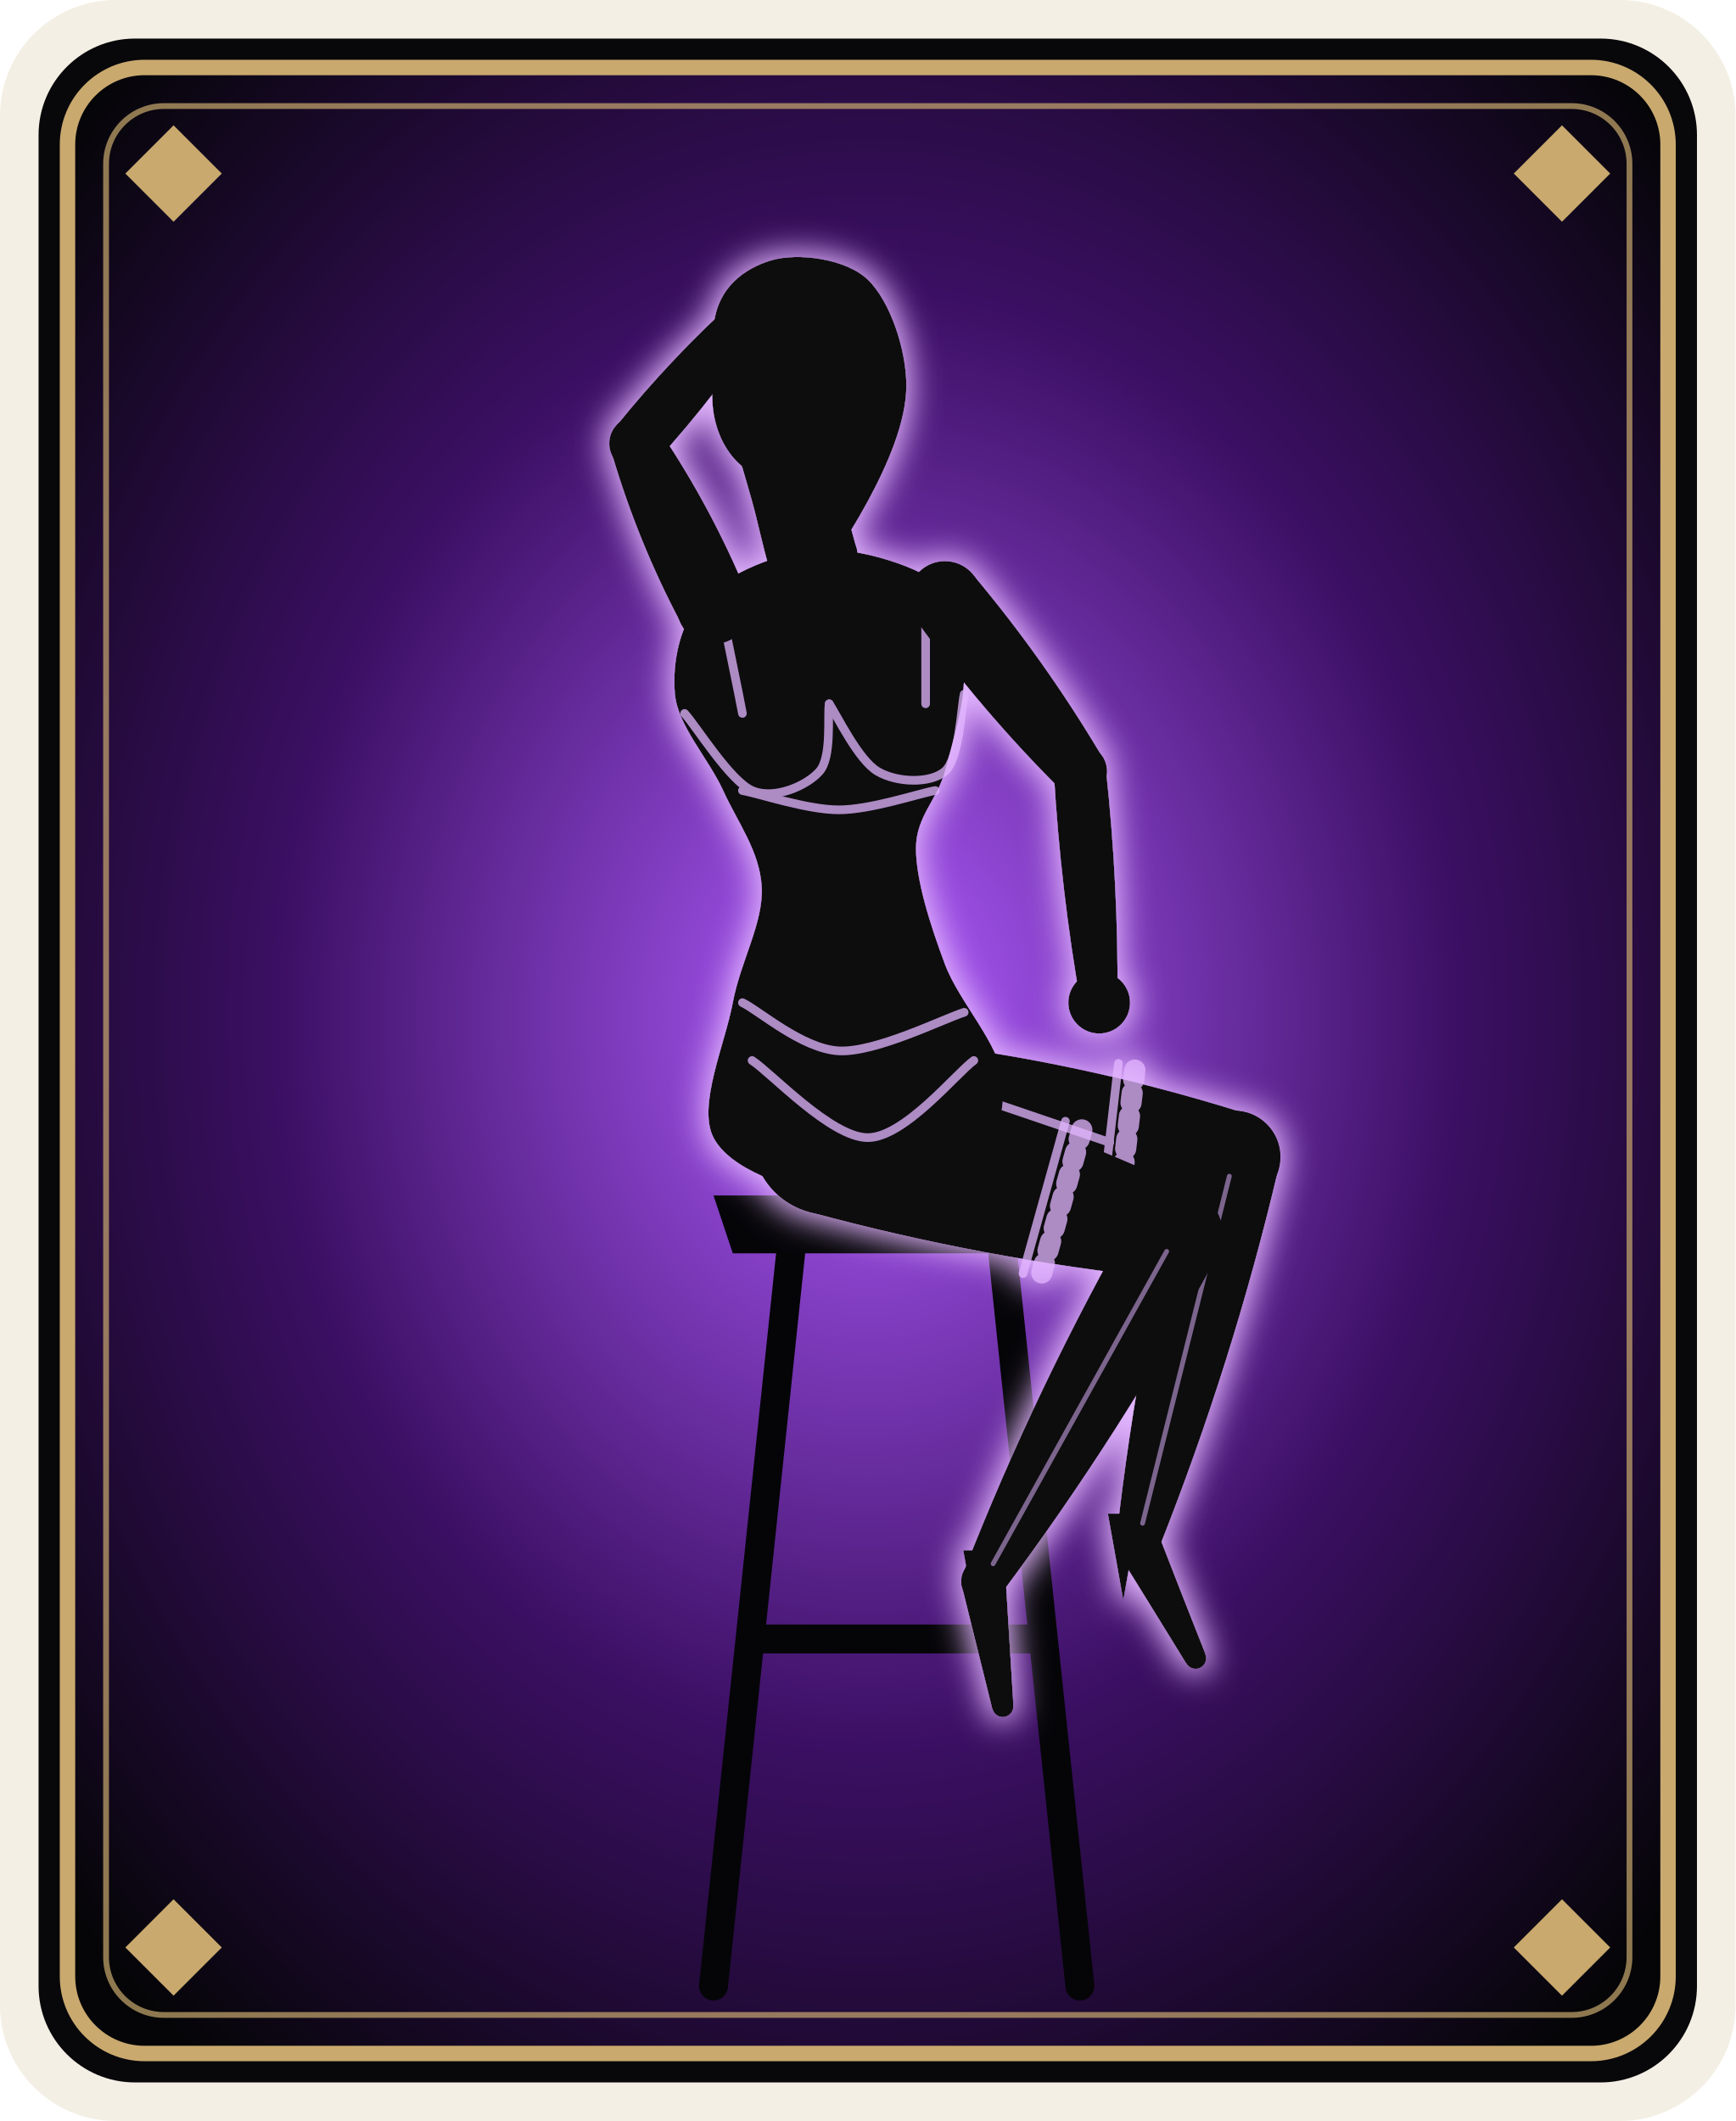
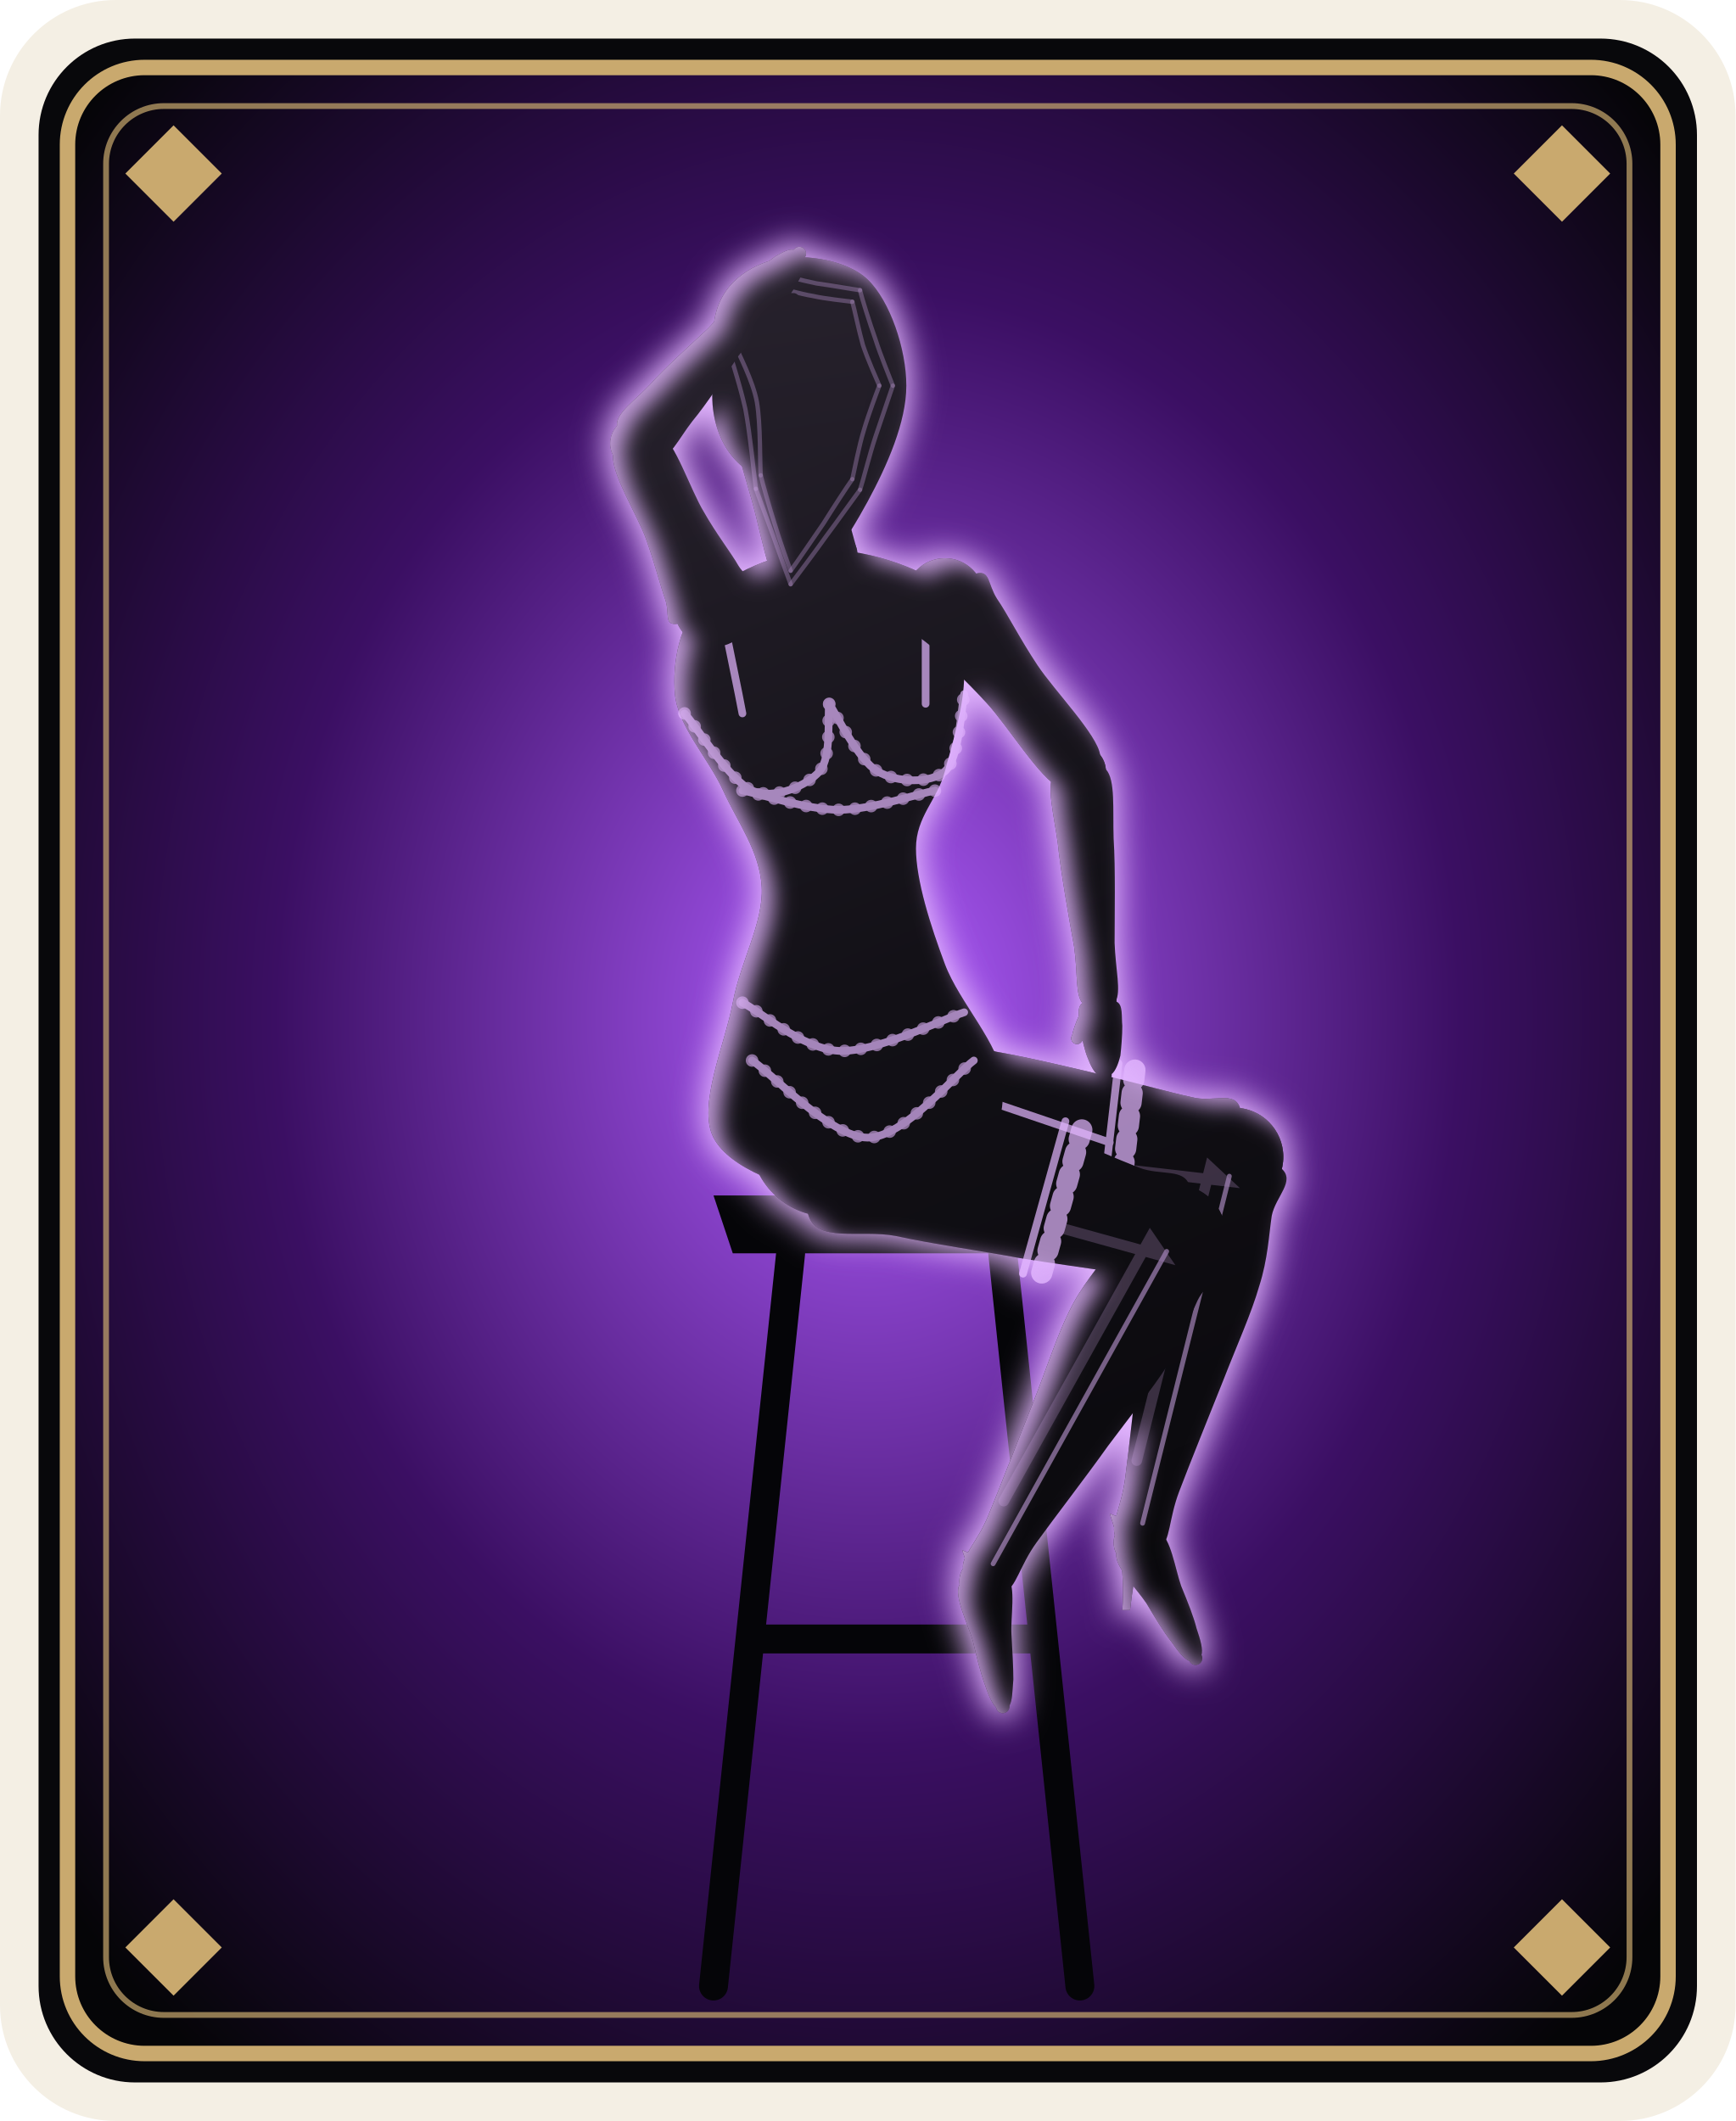
<svg xmlns="http://www.w3.org/2000/svg" viewBox="0 0 180 220" preserveAspectRatio="xMidYMid slice">
  <defs>
    <radialGradient id="bg2" cx="50%" cy="48%" r="62%">
      <stop offset="0" stop-color="#b05cff" />
      <stop offset=".55" stop-color="#3b0f63" />
      <stop offset="1" stop-color="#050507" />
    </radialGradient>
-     <filter id="rim2" x="-30%" y="-30%" width="160%" height="160%">
+     <linearGradient id="skin" gradientUnits="userSpaceOnUse" x1="55" y1="25" x2="130" y2="205">
+       <stop offset="0" stop-color="#2a2430" />
+       <stop offset=".45" stop-color="#121016" />
+       <stop offset="1" stop-color="#050507" />
+     </linearGradient>
+     <filter id="rim2" x="-30%" y="-30%" width="160%" height="160%" color-interpolation-filters="sRGB">
      <feMorphology in="SourceAlpha" operator="dilate" radius="0.5" result="grow" />
      <feGaussianBlur in="grow" stdDeviation="1.6" result="blur" />
-       <feFlood flood-color="#e3b6ff" />
-       <feComposite in2="blur" operator="in" result="rim" />
+       <feFlood flood-color="#e3b6ff" result="col" />
+       <feComposite in="col" in2="blur" operator="in" result="glow" />
+       <feGaussianBlur in="SourceAlpha" stdDeviation="1.1" result="soft" />
+       <feOffset in="soft" dx="1.3" dy="0.8" result="shift" />
+       <feComposite in="SourceAlpha" in2="shift" operator="out" result="edge" />
+       <feComposite in="col" in2="edge" operator="in" result="lit" />
+       <feComponentTransfer in="lit" result="litsoft">
+         <feFuncA type="linear" slope="0.8" />
+       </feComponentTransfer>
      <feMerge>
-         <feMergeNode in="rim" />
+         <feMergeNode in="glow" />
        <feMergeNode in="SourceGraphic" />
+         <feMergeNode in="litsoft" />
      </feMerge>
    </filter>
    <clipPath id="card2">
      <rect x="7" y="7" width="166" height="206" rx="8" />
    </clipPath>
    <clipPath id="top2">
      <rect x="0" y="0" width="180" height="110.0" />
    </clipPath>
-     <style>.lace { stroke-dasharray: 1 1.4; stroke-width: 2.2; } .seam { stroke-width: .5; opacity: .7; }</style>
+     <style>.lace { stroke-dasharray: 1 1.4; stroke-width: 2.2; } .seam { stroke-width: .5; opacity: .7; }
+       .scallop { stroke-dasharray: 0 1.7; stroke-width: 1.3; opacity: .8; } .sheen { stroke-width: 1.1; opacity: .3; }
+       .strand { stroke-width: .45; opacity: .4; }</style>
  </defs>
  <rect width="180" height="220" rx="12" fill="#f4efe4" />
  <rect x="4" y="4" width="172" height="212" rx="10" fill="#08080b" />
  <g clip-path="url(#card2)">
    <rect width="180" height="220" fill="url(#bg2)" />
    <rect width="180" height="220" fill="#b05cff" opacity="0">
      <animate attributeName="opacity" values="0;.18;0" dur="2.8s" repeatCount="indefinite" />
    </rect>
    <path d="M74,124 L112,124 L110,130 L76,130 Z" fill="#050508" />
    <path d="M82,130 L74,206 M104,130 L112,206 M78,170 L108,170" stroke="#050508" stroke-width="3" stroke-linecap="round" />
    <g filter="url(#rim2)">
      <g>
        <g>
-           <g fill="#0a0a0e">
-             <path d="M93.1,123.9 Q110.1,125.9 127.4,124.7 L128.6,115.3 Q111.9,110.1 94.9,108.1 Z" />
-             <circle cx="94.0" cy="116.0" r="8.0" />
-             <circle cx="128.0" cy="120.0" r="4.8" />
-             <path d="M123.4,118.8 Q118.1,138.8 115.8,159.4 L120.2,160.6 Q127.9,141.2 132.6,121.2 Z" />
-             <circle cx="128.0" cy="120.0" r="4.8" />
-             <circle cx="118.0" cy="160.0" r="2.3" />
-             <path d="M115.9,161.0 Q119.5,166.8 123.0,172.5 L125.0,171.5 Q122.5,165.2 120.1,159.0 Z" />
-             <circle cx="118.0" cy="160.0" r="2.3" />
-             <circle cx="124.0" cy="172.0" r="1.1" />
-             <path d="M114.9,157.0 L116.5,166.0 L118.1,157.0 Z" />
+           <g fill="url(#skin)">
+             <path d="M93.0,124.2 C94.1,127.0 98.1,124.8 101.6,124.9 C105.0,125.1 110.2,125.1 113.6,125.1 C117.1,125.1 119.9,125.0 122.2,125.0 C124.5,125.0 126.3,126.7 127.4,125.1 C128.5,123.4 129.2,116.8 128.6,114.9 C128.0,113.1 125.8,114.4 123.6,113.8 C121.3,113.3 118.5,112.5 115.2,111.7 C111.8,110.9 106.8,109.7 103.4,109.1 C100.1,108.4 96.7,105.3 95.0,107.8 C93.2,110.3 91.9,121.3 93.0,124.2 Z" />
+             <circle cx="94.0" cy="116.0" r="8.2" />
+             <circle cx="128.0" cy="120.0" r="5.1" />
+             <path d="M123.1,118.8 C121.2,119.1 122.3,121.5 121.7,123.5 C121.0,125.5 120.0,127.7 119.4,130.6 C118.8,133.5 118.6,137.1 118.1,140.9 C117.7,144.7 117.1,150.2 116.7,153.3 C116.3,156.4 115.1,158.2 115.7,159.4 C116.3,160.6 119.2,161.4 120.3,160.6 C121.4,159.8 121.2,157.6 122.3,154.7 C123.4,151.8 125.5,146.6 126.9,143.1 C128.3,139.5 129.8,136.2 130.6,133.4 C131.5,130.6 131.6,128.1 131.9,126.1 C132.3,124.1 134.4,122.5 132.9,121.2 C131.5,120.0 124.9,118.4 123.1,118.8 Z" />
+             <circle cx="128.0" cy="120.0" r="5.1" />
+             <circle cx="118.0" cy="160.0" r="2.4" />
+             <path d="M115.8,161.1 C115.5,162.4 117.9,164.8 118.9,166.3 C119.8,167.8 120.7,169.3 121.5,170.3 C122.2,171.3 122.8,172.1 123.4,172.3 C123.9,172.5 124.5,172.3 124.6,171.7 C124.8,171.1 124.5,170.1 124.1,168.9 C123.8,167.7 123.2,166.2 122.5,164.5 C121.9,162.8 121.4,159.4 120.2,158.9 C119.1,158.3 116.0,159.9 115.8,161.1 Z" />
+             <circle cx="118.0" cy="160.0" r="2.5" />
+             <circle cx="124.0" cy="172.0" r="0.7" />
+             <path d="M115.1,157.0 Q116.8,162.0 116.4,167.0 L117.2,167.0 Q117.9,161.0 119.2,158.6 Z" />
          </g>
-           <g fill="none" stroke="#e3b6ff" stroke-width="0.9" stroke-linecap="round" opacity="0.75">
+           <g fill="none" stroke="#e3b6ff" stroke-width="0.8" stroke-linecap="round" opacity="0.7">
            <path d="M116.0,110.3 L114.1,126.7" />
            <path class="lace" d="M117.7,111.0 L115.9,126.4" />
            <path d="M96.0,112.0 L115.1,118.5" />
            <path class="seam" d="M127.5,122.0 L118.5,158.0" />
+             <path class="sheen" d="M117.5,121.4 L127.0,122.5 L125.5,121.1 L117.9,151.5" />
          </g>
          <animateTransform attributeName="transform" type="rotate" values="0.00 94.0 116.0;5.00 94.0 116.0;8.66 94.0 116.0;10.00 94.0 116.0;8.66 94.0 116.0;5.00 94.0 116.0;0.00 94.0 116.0;-5.00 94.0 116.0;-8.66 94.0 116.0;-10.00 94.0 116.0;-8.66 94.0 116.0;-5.00 94.0 116.0;-0.00 94.0 116.0" dur="2.8s" repeatCount="indefinite" />
        </g>
        <g>
-           <g fill="#0a0a0e">
-             <path d="M83.9,125.7 Q101.9,130.6 120.7,132.6 L123.3,123.4 Q106.1,115.4 88.1,110.3 Z" />
-             <circle cx="86.0" cy="118.0" r="8.0" />
-             <circle cx="122.0" cy="128.0" r="4.8" />
-             <path d="M117.8,125.7 Q107.6,143.5 100.0,162.9 L104.0,165.1 Q116.4,148.5 126.2,130.3 Z" />
-             <circle cx="122.0" cy="128.0" r="4.8" />
-             <circle cx="102.0" cy="164.0" r="2.3" />
-             <path d="M99.7,164.3 Q101.3,170.8 102.9,177.2 L105.1,176.8 Q104.7,170.2 104.3,163.7 Z" />
-             <circle cx="102.0" cy="164.0" r="2.3" />
-             <circle cx="104.0" cy="177.0" r="1.1" />
-             <path d="M99.9,160.8 L101.5,169.8 L103.1,160.8 Z" />
+           <g fill="url(#skin)">
+             <path d="M83.8,125.9 C84.6,129.0 89.2,127.5 92.9,128.2 C96.5,129.0 102.1,129.8 105.8,130.5 C109.5,131.1 112.6,131.5 115.1,131.9 C117.6,132.3 119.3,134.4 120.6,132.9 C122.0,131.4 123.8,125.1 123.4,123.1 C122.9,121.1 120.4,122.0 118.1,121.1 C115.8,120.2 112.9,118.9 109.4,117.5 C105.9,116.2 100.7,114.0 97.1,112.8 C93.6,111.5 90.4,107.9 88.2,110.1 C86.0,112.2 83.0,122.9 83.8,125.9 Z" />
+             <circle cx="86.0" cy="118.0" r="8.2" />
+             <circle cx="122.0" cy="128.0" r="5.1" />
+             <path d="M117.5,125.5 C115.6,125.4 116.1,128.0 115.0,129.7 C113.9,131.5 112.2,133.3 110.9,136.0 C109.6,138.6 108.5,142.1 107.1,145.6 C105.7,149.1 103.7,154.3 102.5,157.2 C101.3,160.1 99.6,161.5 99.9,162.8 C100.2,164.2 102.8,165.6 104.1,165.2 C105.4,164.7 105.7,162.5 107.5,160.0 C109.3,157.5 112.7,153.1 114.9,150.0 C117.2,146.9 119.5,144.1 121.1,141.6 C122.6,139.1 123.3,136.8 124.2,134.9 C125.1,133.0 127.6,132.0 126.5,130.5 C125.3,128.9 119.5,125.6 117.5,125.5 Z" />
+             <circle cx="122.0" cy="128.0" r="5.1" />
+             <circle cx="102.0" cy="164.0" r="2.4" />
+             <path d="M99.5,164.4 C98.9,165.5 100.4,168.5 100.9,170.2 C101.3,171.9 101.7,173.5 102.1,174.6 C102.5,175.8 102.9,176.7 103.3,177.1 C103.7,177.5 104.4,177.4 104.7,176.9 C105.0,176.4 105.0,175.4 105.1,174.2 C105.1,172.9 105.0,171.3 104.9,169.5 C104.8,167.8 105.4,164.5 104.5,163.6 C103.6,162.8 100.1,163.3 99.5,164.4 Z" />
+             <circle cx="102.0" cy="164.0" r="2.5" />
+             <circle cx="104.0" cy="177.0" r="0.7" />
+             <path d="M99.8,160.8 Q101.5,165.8 101.3,170.8 L102.1,170.8 Q102.6,164.8 103.9,162.4 Z" />
          </g>
-           <g fill="none" stroke="#e3b6ff" stroke-width="0.9" stroke-linecap="round" opacity="0.75">
+           <g fill="none" stroke="#e3b6ff" stroke-width="0.8" stroke-linecap="round" opacity="0.7">
            <path d="M110.5,116.3 L106.1,132.1" />
            <path class="lace" d="M112.2,117.2 L108.0,132.2" />
            <path class="seam" d="M121.0,129.8 L103.0,162.2" />
+             <path class="sheen" d="M110.5,127.5 L120.6,130.3 L119.3,128.4 L104.1,155.7" />
          </g>
          <animateTransform attributeName="transform" type="rotate" values="0.00 86.0 118.0;-1.50 86.0 118.0;-2.60 86.0 118.0;-3.00 86.0 118.0;-2.60 86.0 118.0;-1.50 86.0 118.0;-0.00 86.0 118.0;1.50 86.0 118.0;2.60 86.0 118.0;3.00 86.0 118.0;2.60 86.0 118.0;1.50 86.0 118.0;0.00 86.0 118.0" dur="2.8s" repeatCount="indefinite" />
        </g>
        <g>
-           <g fill="#0a0a0e">
+           <g fill="url(#skin)">
            <path d="M73.0,62.0 C75.5,59.5 80.8,57.2 85.0,57.0 C89.2,56.8 95.5,58.8 98.0,61.0 C100.5,63.2 100.0,66.8 100.0,70.0 C100.0,73.2 98.8,77.0 98.0,80.0 C97.2,83.0 95.0,84.7 95.0,88.0 C95.0,91.3 96.5,96.0 98.0,100.0 C99.5,104.0 103.7,108.3 104.0,112.0 C104.3,115.7 103.0,120.0 100.0,122.0 C97.0,124.0 90.3,124.7 86.0,124.0 C81.7,123.3 75.7,121.3 74.0,118.0 C72.3,114.7 75.2,108.3 76.0,104.0 C76.8,99.7 79.2,95.7 79.0,92.0 C78.8,88.3 76.5,85.3 75.0,82.0 C73.5,78.7 70.3,75.3 70.0,72.0 C69.7,68.7 70.5,64.5 73.0,62.0 Z" />
          </g>
-           <g fill="none" stroke="#e3b6ff" stroke-width="0.9" stroke-linecap="round" opacity="0.75">
+           <g fill="none" stroke="#e3b6ff" stroke-width="0.8" stroke-linecap="round" opacity="0.7">
            <path d="M71.0,74.0 C72.2,75.3 75.7,81.0 78.0,82.0 C80.3,83.0 83.7,81.5 85.0,80.0 C86.3,78.5 85.8,74.2 86.0,73.0" />
            <path d="M86.0,73.0 C86.8,74.2 89.0,78.8 91.0,80.0 C93.0,81.2 96.5,81.3 98.0,80.0 C99.5,78.7 99.7,73.3 100.0,72.0" />
            <path d="M77.0,82.0 C78.7,82.3 83.7,84.0 87.0,84.0 C90.3,84.0 95.3,82.3 97.0,82.0" />
            <path d="M77.0,74.0 C76.7,72.3 75.3,65.7 75.0,64.0" />
            <path d="M96.0,73.0 C96.0,71.3 96.0,64.7 96.0,63.0" />
            <path d="M77.0,104.0 C78.7,104.8 83.2,108.8 87.0,109.0 C90.8,109.2 97.8,105.7 100.0,105.0" />
            <path d="M78.0,110.0 C80.0,111.3 86.2,118.0 90.0,118.0 C93.8,118.0 99.2,111.3 101.0,110.0" />
+             <path class="scallop" d="M71.0,74.0 C72.2,75.3 75.7,81.0 78.0,82.0 C80.3,83.0 83.7,81.5 85.0,80.0 C86.3,78.5 85.8,74.2 86.0,73.0" />
+             <path class="scallop" d="M86.0,73.0 C86.8,74.2 89.0,78.8 91.0,80.0 C93.0,81.2 96.5,81.3 98.0,80.0 C99.5,78.7 99.7,73.3 100.0,72.0" />
+             <path class="scallop" d="M77.0,82.0 C78.7,82.3 83.7,84.0 87.0,84.0 C90.3,84.0 95.3,82.3 97.0,82.0" />
+             <path class="scallop" d="M77.0,104.0 C78.7,104.8 83.2,108.8 87.0,109.0 C90.8,109.2 97.8,105.7 100.0,105.0" />
+             <path class="scallop" d="M78.0,110.0 C80.0,111.3 86.2,118.0 90.0,118.0 C93.8,118.0 99.2,111.3 101.0,110.0" />
          </g>
          <g>
-             <g fill="#0a0a0e">
+             <g fill="url(#skin)">
              <path d="M74.0,34.0 C74.3,29.8 77.3,27.8 80.0,27.0 C82.7,26.2 87.7,26.8 90.0,29.0 C92.3,31.2 94.0,36.2 94.0,40.0 C94.0,43.8 92.0,48.3 90.0,52.0 C88.0,55.7 84.0,62.0 82.0,62.0 C80.0,62.0 79.3,56.7 78.0,52.0 C76.7,47.3 73.7,38.2 74.0,34.0 Z" />
              <ellipse cx="82" cy="40" rx="8" ry="10" transform="rotate(14 82 40)" />
              <path d="M79.6,49.8 Q80.3,54.3 81.1,58.9 L88.9,57.1 Q87.7,52.7 86.4,48.2 Z" />
              <circle cx="83.0" cy="49.0" r="3.5" />
              <circle cx="85.0" cy="58.0" r="4.0" />
            </g>
+             <g fill="none" stroke="#e3b6ff" stroke-width="0.8" stroke-linecap="round" opacity="0.7">
+               <path class="strand" d="M75.1,34.8 C75.5,34.3 76.8,32.8 77.7,31.7 C78.5,30.7 79.8,28.9 80.2,28.4" />
+               <path class="strand" d="M76.2,35.7 C76.6,35.2 77.6,34.0 78.3,33.0 C79.0,32.0 80.1,30.3 80.4,29.8" />
+               <path class="strand" d="M80.2,28.4 C81.0,28.5 83.2,29.1 84.7,29.4 C86.2,29.6 88.4,30.0 89.2,30.1" />
+               <path class="strand" d="M80.4,29.8 C81.1,29.9 83.0,30.5 84.3,30.7 C85.6,31.0 87.7,31.2 88.4,31.3" />
+               <path class="strand" d="M89.2,30.1 C89.4,31.0 90.2,33.5 90.8,35.2 C91.3,36.8 92.3,39.2 92.6,40.0" />
+               <path class="strand" d="M88.4,31.3 C88.6,32.0 89.1,34.4 89.5,35.8 C90.0,37.3 90.9,39.3 91.2,40.0" />
+               <path class="strand" d="M92.6,40.0 C92.3,40.9 91.4,43.5 90.8,45.3 C90.2,47.1 89.5,49.9 89.2,50.8" />
+               <path class="strand" d="M91.2,40.0 C90.9,40.8 90.1,42.9 89.6,44.6 C89.1,46.2 88.6,48.8 88.4,49.7" />
+               <path class="strand" d="M89.2,50.8 C88.6,51.6 86.9,54.0 85.7,55.6 C84.5,57.3 82.6,59.8 82.0,60.6" />
+               <path class="strand" d="M88.4,49.7 C87.9,50.4 86.4,52.7 85.4,54.3 C84.3,55.9 82.6,58.4 82.0,59.2" />
+               <path class="strand" d="M82.0,60.6 C81.7,59.8 80.8,57.3 80.2,55.6 C79.6,54.0 78.7,51.5 78.4,50.7" />
+               <path class="strand" d="M82.0,59.2 C81.7,58.4 80.8,55.9 80.3,54.2 C79.8,52.6 79.1,50.2 78.9,49.3" />
+               <path class="strand" d="M78.4,50.7 C78.2,49.3 77.8,45.0 77.3,42.4 C76.7,39.7 75.5,36.1 75.1,34.8" />
+               <path class="strand" d="M78.9,49.3 C78.8,48.1 78.9,44.0 78.5,41.7 C78.1,39.5 76.6,36.7 76.2,35.7" />
+             </g>
            <animateTransform attributeName="transform" type="rotate" values="9.00 85.0 58.0;7.79 85.0 58.0;4.50 85.0 58.0;0.00 85.0 58.0;-4.50 85.0 58.0;-7.79 85.0 58.0;-9.00 85.0 58.0;-7.79 85.0 58.0;-4.50 85.0 58.0;-0.00 85.0 58.0;4.50 85.0 58.0;7.79 85.0 58.0;9.00 85.0 58.0" dur="2.8s" repeatCount="indefinite" />
          </g>
          <g>
-             <g fill="#0a0a0e">
-               <path d="M95.0,64.3 Q101.7,73.6 109.8,81.7 L114.2,78.3 Q108.3,68.4 101.0,59.7 Z" />
-               <circle cx="98.0" cy="62.0" r="3.8" />
-               <circle cx="112.0" cy="80.0" r="2.8" />
+             <g fill="url(#skin)">
+               <path d="M94.8,64.5 C94.0,65.8 95.5,65.9 96.8,67.3 C98.1,68.7 100.2,70.6 102.4,73.0 C104.6,75.4 107.9,80.8 109.9,81.7 C111.8,82.5 114.5,80.5 114.1,78.3 C113.8,76.2 109.4,71.7 107.6,69.0 C105.8,66.3 104.5,63.7 103.4,62.1 C102.4,60.5 102.7,59.1 101.2,59.5 C99.8,59.9 95.5,63.2 94.8,64.5 Z" />
+               <circle cx="98.0" cy="62.0" r="4.1" />
+               <circle cx="112.0" cy="80.0" r="2.7" />
            </g>
            <g>
-               <g fill="#0a0a0e">
-                 <path d="M109.3,80.2 Q110.0,92.3 112.1,104.2 L115.9,103.8 Q116.0,91.7 114.7,79.8 Z" />
-                 <circle cx="112.0" cy="80.0" r="2.8" />
-                 <circle cx="114.0" cy="104.0" r="1.9" />
-                 <circle cx="114" cy="104" r="3.2" />
+               <g fill="url(#skin)">
+                 <path d="M109.3,80.2 C108.5,81.5 109.3,84.5 109.7,87.4 C110.0,90.4 110.9,95.4 111.4,98.2 C111.8,101.0 111.5,103.2 112.3,104.1 C113.0,105.1 115.2,104.9 115.7,103.9 C116.3,102.8 115.7,100.6 115.6,97.8 C115.6,95.0 115.7,90.0 115.5,87.0 C115.4,83.9 115.7,80.9 114.7,79.8 C113.7,78.7 110.1,78.9 109.3,80.2 Z" />
+                 <circle cx="112.0" cy="80.0" r="2.7" />
+                 <circle cx="114.0" cy="104.0" r="1.8" />
+                 <path d="M112.2,104.1 C111.6,104.6 112.0,105.9 112.1,106.8 C112.2,107.7 112.5,109.0 112.8,109.7 C113.1,110.5 113.5,111.3 113.9,111.5 C114.3,111.8 114.9,111.8 115.3,111.4 C115.7,111.1 116.0,110.3 116.2,109.5 C116.3,108.6 116.4,107.4 116.4,106.4 C116.3,105.5 116.5,104.2 115.8,103.9 C115.1,103.5 112.8,103.7 112.2,104.1 Z" />
+                 <circle cx="114.0" cy="104.0" r="1.8" />
+                 <circle cx="114.6" cy="111.5" r="0.7" />
+                 <path d="M113.1,103.4 C112.4,103.9 111.3,106.6 111.2,107.4 C111.0,108.2 111.6,108.5 112.2,108.0 C112.8,107.6 114.8,105.3 114.9,104.6 C115.1,103.8 113.7,103.0 113.1,103.4 Z" />
+                 <circle cx="114.0" cy="104.0" r="1.1" />
+                 <circle cx="111.7" cy="107.7" r="0.6" />
              </g>
              <animateTransform attributeName="transform" type="rotate" values="2.87 112.0 80.0;3.88 112.0 80.0;3.85 112.0 80.0;2.79 112.0 80.0;0.98 112.0 80.0;-1.09 112.0 80.0;-2.87 112.0 80.0;-3.88 112.0 80.0;-3.85 112.0 80.0;-2.79 112.0 80.0;-0.98 112.0 80.0;1.09 112.0 80.0;2.87 112.0 80.0" dur="2.8s" repeatCount="indefinite" />
            </g>
            <animateTransform attributeName="transform" type="rotate" values="0.00 98.0 62.0;2.00 98.0 62.0;3.46 98.0 62.0;4.00 98.0 62.0;3.46 98.0 62.0;2.00 98.0 62.0;0.00 98.0 62.0;-2.00 98.0 62.0;-3.46 98.0 62.0;-4.00 98.0 62.0;-3.46 98.0 62.0;-2.00 98.0 62.0;-0.00 98.0 62.0" dur="2.8s" repeatCount="indefinite" />
          </g>
          <g>
-             <g fill="#0a0a0e">
-               <path d="M77.4,61.4 Q73.8,52.7 68.5,44.8 L63.5,47.2 Q66.2,56.3 70.6,64.6 Z" />
-               <circle cx="74.0" cy="63.0" r="3.8" />
-               <circle cx="66.0" cy="46.0" r="2.8" />
+             <g fill="url(#skin)">
+               <path d="M77.7,61.3 C78.8,60.2 77.4,60.0 76.6,58.7 C75.8,57.3 74.3,55.4 73.0,53.1 C71.6,50.8 70.0,45.8 68.4,44.9 C66.9,43.9 63.8,45.3 63.6,47.1 C63.3,49.0 66.1,53.4 67.0,55.9 C67.9,58.4 68.5,60.8 69.0,62.2 C69.5,63.7 68.8,64.9 70.3,64.7 C71.7,64.6 76.7,62.3 77.7,61.3 Z" />
+               <circle cx="74.0" cy="63.0" r="4.1" />
+               <circle cx="66.0" cy="46.0" r="2.7" />
            </g>
            <g>
-               <g fill="#0a0a0e">
-                 <path d="M68.1,47.8 Q74.3,41.0 79.4,33.2 L76.6,30.8 Q69.7,37.0 63.9,44.2 Z" />
-                 <circle cx="66.0" cy="46.0" r="2.8" />
-                 <circle cx="78.0" cy="32.0" r="1.9" />
-                 <circle cx="78" cy="32" r="3.2" />
+               <g fill="url(#skin)">
+                 <path d="M68.0,47.8 C69.4,47.7 70.4,45.5 71.8,43.7 C73.3,41.9 75.4,38.7 76.6,36.9 C77.9,35.1 79.3,34.1 79.3,33.1 C79.3,32.1 77.7,30.7 76.7,30.9 C75.7,31.0 74.9,32.6 73.4,34.1 C71.8,35.6 68.9,38.2 67.4,39.9 C65.8,41.6 63.8,42.9 64.0,44.2 C64.1,45.6 66.7,47.8 68.0,47.8 Z" />
+                 <circle cx="66.0" cy="46.0" r="2.7" />
+                 <circle cx="78.0" cy="32.0" r="1.8" />
+                 <path d="M79.4,33.2 C80.2,33.3 80.7,32.1 81.3,31.4 C81.9,30.7 82.6,29.6 83.0,28.8 C83.3,28.1 83.5,27.3 83.4,26.8 C83.3,26.3 82.9,25.9 82.3,25.9 C81.8,25.8 81.1,26.2 80.4,26.6 C79.7,27.1 78.7,27.9 78.1,28.6 C77.5,29.3 76.4,30.1 76.6,30.8 C76.8,31.6 78.6,33.1 79.4,33.2 Z" />
+                 <circle cx="78.0" cy="32.0" r="1.8" />
+                 <circle cx="82.9" cy="26.3" r="0.7" />
+                 <path d="M78.2,33.1 C79.0,33.2 81.7,32.1 82.4,31.6 C83.0,31.2 82.9,30.6 82.1,30.4 C81.3,30.3 78.4,30.5 77.8,30.9 C77.1,31.4 77.5,33.0 78.2,33.1 Z" />
+                 <circle cx="78.0" cy="32.0" r="1.1" />
+                 <circle cx="82.3" cy="31.0" r="0.6" />
              </g>
              <animateTransform attributeName="transform" type="rotate" values="-15.78 66.0 46.0;-21.33 66.0 46.0;-21.16 66.0 46.0;-15.33 66.0 46.0;-5.38 66.0 46.0;6.00 66.0 46.0;15.78 66.0 46.0;21.33 66.0 46.0;21.16 66.0 46.0;15.33 66.0 46.0;5.38 66.0 46.0;-6.00 66.0 46.0;-15.78 66.0 46.0" dur="2.8s" repeatCount="indefinite" />
            </g>
            <animateTransform attributeName="transform" type="rotate" values="0.00 74.0 63.0;-9.00 74.0 63.0;-15.59 74.0 63.0;-18.00 74.0 63.0;-15.59 74.0 63.0;-9.00 74.0 63.0;-0.00 74.0 63.0;9.00 74.0 63.0;15.59 74.0 63.0;18.00 74.0 63.0;15.59 74.0 63.0;9.00 74.0 63.0;0.00 74.0 63.0" dur="2.8s" repeatCount="indefinite" />
          </g>
          <animateTransform attributeName="transform" type="rotate" values="0.00 90.0 117.0;-3.00 90.0 117.0;-5.20 90.0 117.0;-6.00 90.0 117.0;-5.20 90.0 117.0;-3.00 90.0 117.0;-0.00 90.0 117.0;3.00 90.0 117.0;5.20 90.0 117.0;6.00 90.0 117.0;5.20 90.0 117.0;3.00 90.0 117.0;0.00 90.0 117.0" dur="2.8s" repeatCount="indefinite" />
        </g>
        <animateTransform attributeName="transform" type="rotate" values="0.00 90.0 120.0;2.25 90.0 120.0;3.90 90.0 120.0;4.50 90.0 120.0;3.90 90.0 120.0;2.25 90.0 120.0;0.00 90.0 120.0;-2.25 90.0 120.0;-3.90 90.0 120.0;-4.50 90.0 120.0;-3.90 90.0 120.0;-2.25 90.0 120.0;-0.00 90.0 120.0" dur="2.8s" repeatCount="indefinite" />
      </g>
    </g>
  </g>
  <rect x="7" y="7" width="166" height="206" rx="8" fill="none" stroke="#c9a96e" stroke-width="1.6" />
  <rect x="11" y="11" width="158" height="198" rx="6" fill="none" stroke="#c9a96e" stroke-width=".6" opacity=".7" />
  <path d="M18,13 L23,18 L18,23 L13,18 Z" fill="#c9a96e" />
  <path d="M162,13 L167,18 L162,23 L157,18 Z" fill="#c9a96e" />
  <path d="M18,197 L23,202 L18,207 L13,202 Z" fill="#c9a96e" />
  <path d="M162,197 L167,202 L162,207 L157,202 Z" fill="#c9a96e" />
</svg>
